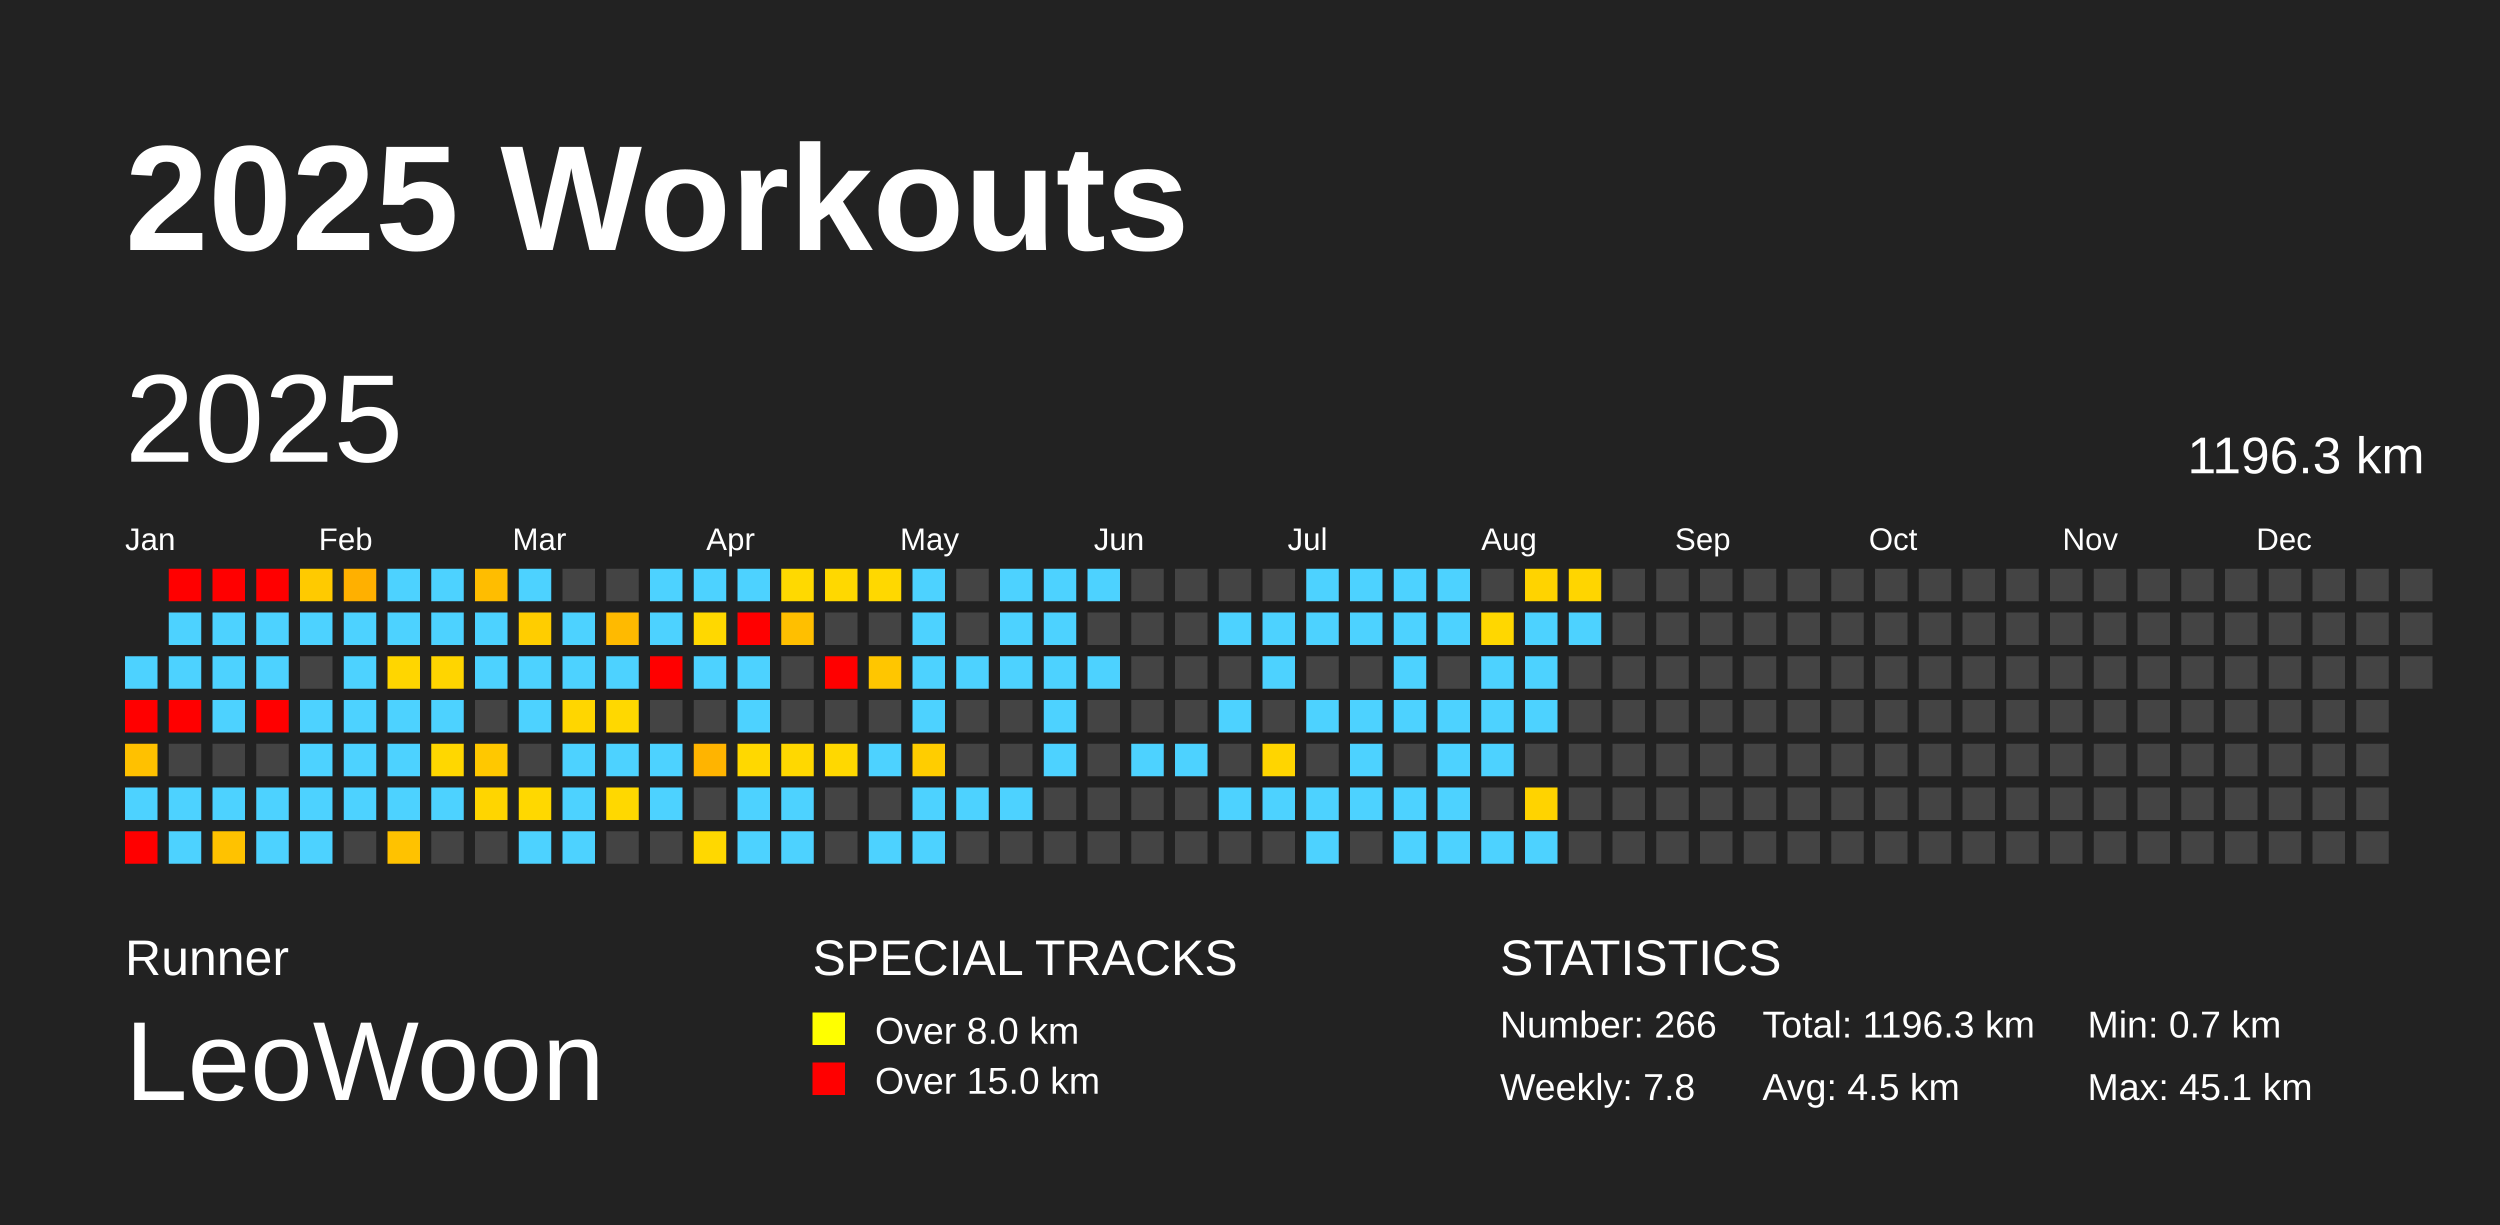
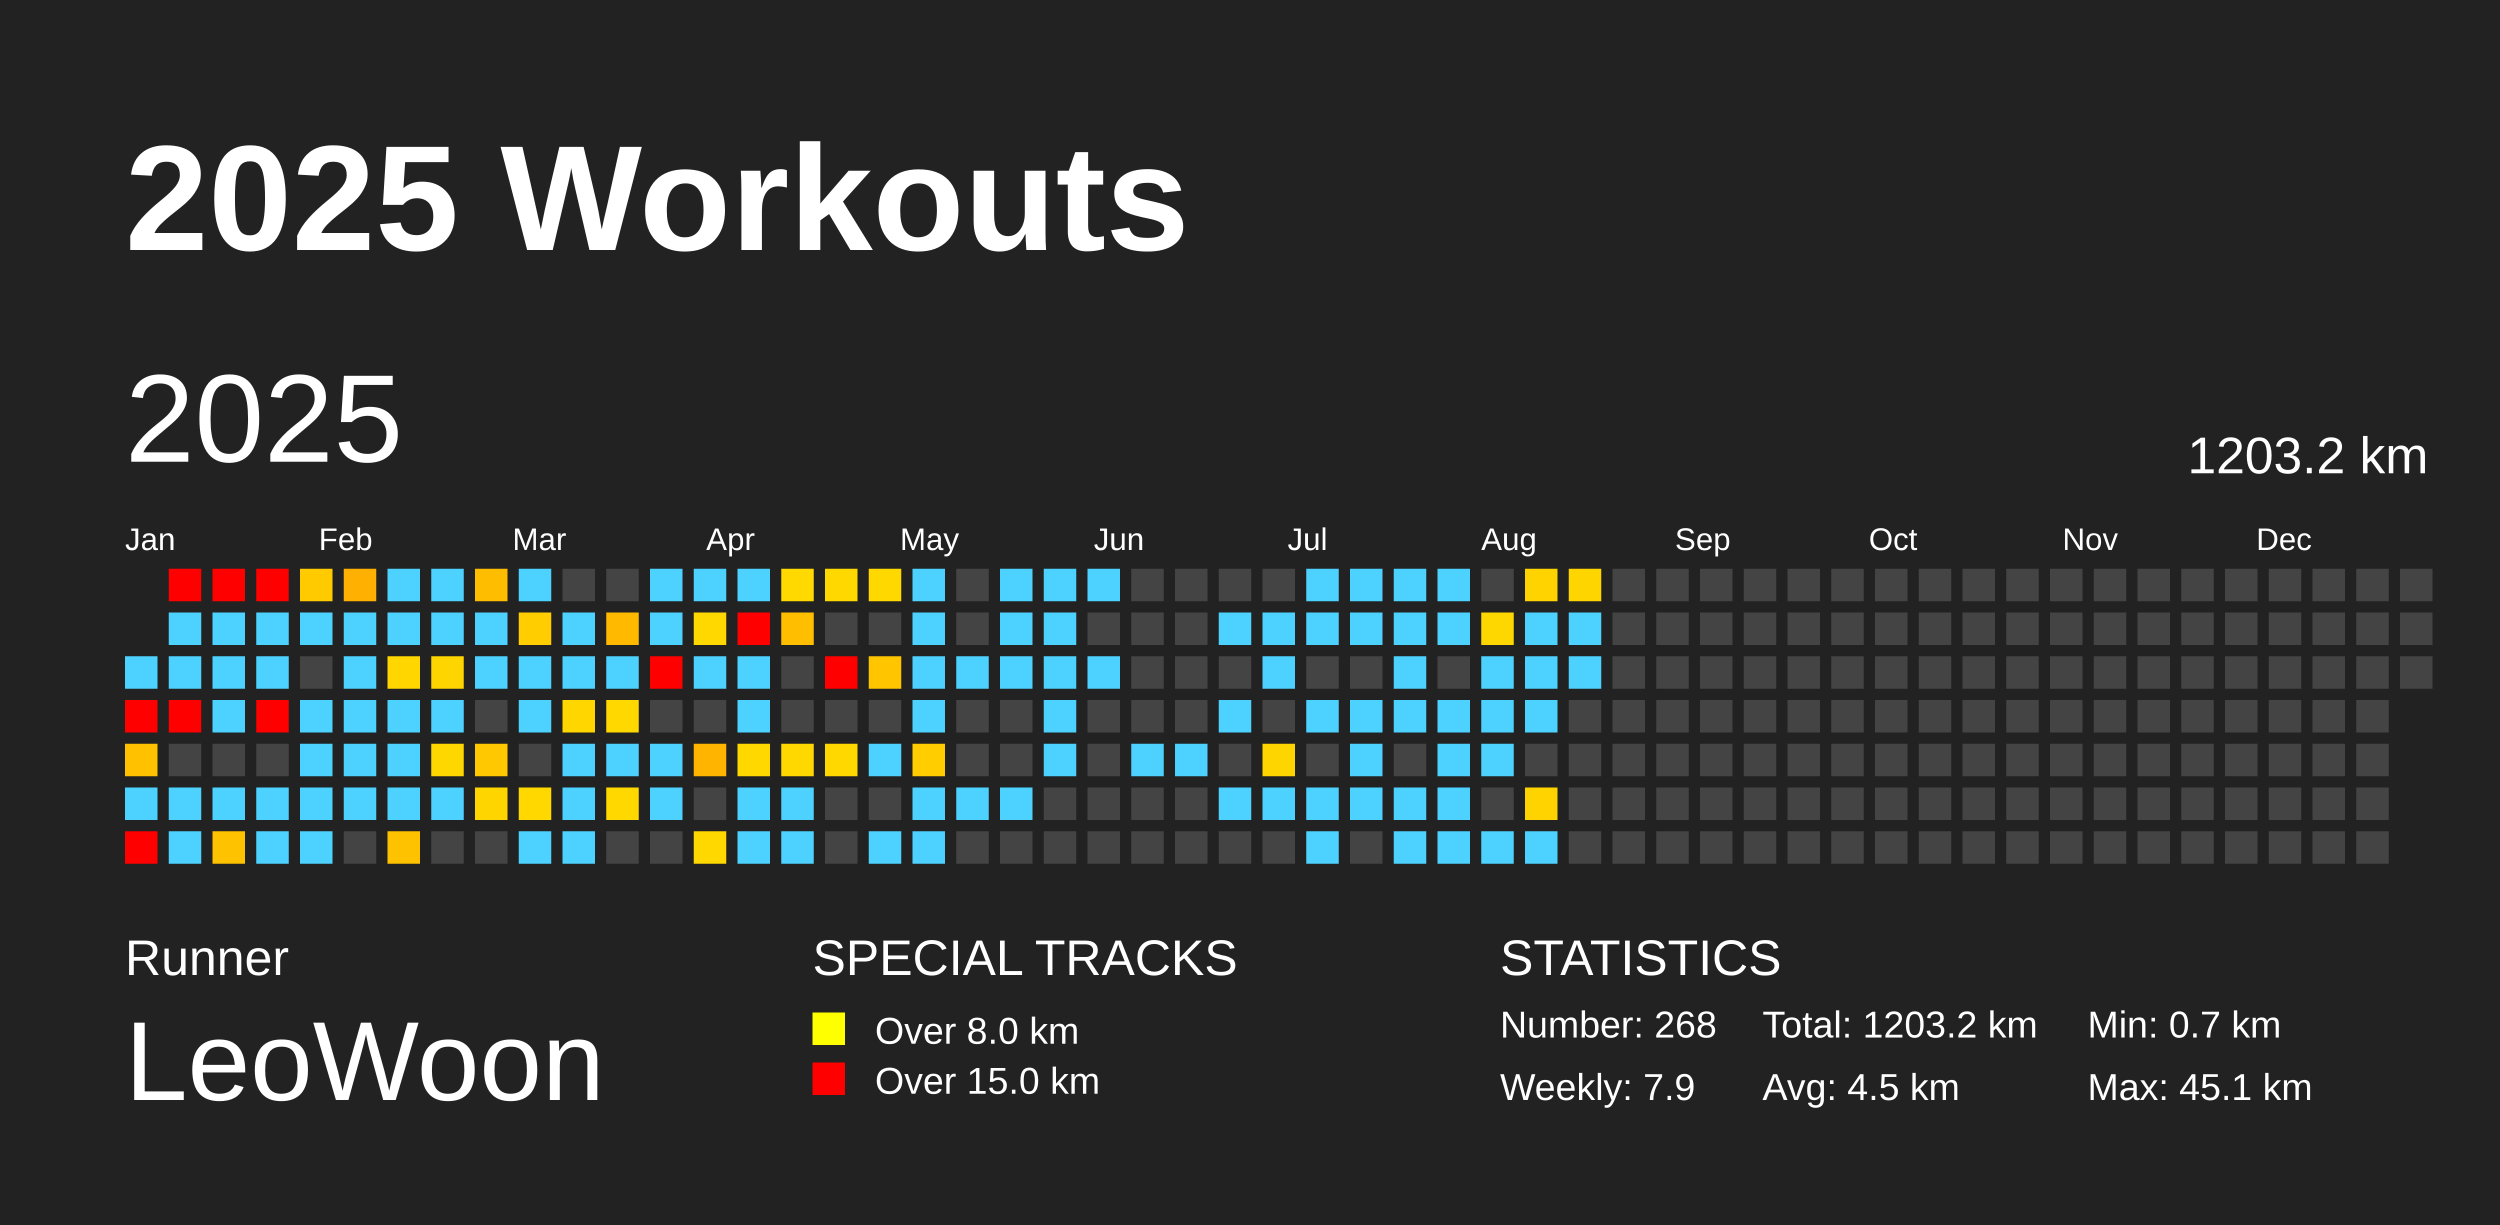
<svg xmlns="http://www.w3.org/2000/svg" baseProfile="full" height="98mm" version="1.1" viewBox="0,0,200,98" width="200mm">
  <defs />
  <rect fill="#222222" height="98" width="200" x="0" y="0" />
  <text fill="#FFFFFF" style="font-size:12px; font-family:Arial; font-weight:bold;" x="10" y="20">2025 Workouts</text>
  <text fill="#FFFFFF" style="font-size:4px; font-family:Arial" x="10" y="78">Runner</text>
  <text fill="#FFFFFF" style="font-size:9px; font-family:Arial" x="10" y="88">LeoWoon</text>
  <text fill="#FFFFFF" style="font-size:4px; font-family:Arial" x="65" y="78">SPECIAL TRACKS</text>
  <rect fill="yellow" height="2.6" width="2.6" x="65" y="81" />
  <text fill="#FFFFFF" style="font-size:3px; font-family:Arial" x="70" y="83.5">Over 8.0 km</text>
  <rect fill="red" height="2.6" width="2.6" x="65" y="85" />
  <text fill="#FFFFFF" style="font-size:3px; font-family:Arial" x="70" y="87.5">Over 15.0 km</text>
  <text fill="#FFFFFF" style="font-size:4px; font-family:Arial" x="120" y="78">STATISTICS</text>
-   <text fill="#FFFFFF" style="font-size:3px; font-family:Arial" x="120" y="83">Number: 266</text>
-   <text fill="#FFFFFF" style="font-size:3px; font-family:Arial" x="120" y="88">Weekly: 7.8</text>
-   <text fill="#FFFFFF" style="font-size:3px; font-family:Arial" x="141" y="83">Total: 1196.3 km</text>
+   <text fill="#FFFFFF" style="font-size:3px; font-family:Arial" x="120" y="83">Number: 268</text>
+   <text fill="#FFFFFF" style="font-size:3px; font-family:Arial" x="120" y="88">Weekly: 7.9</text>
+   <text fill="#FFFFFF" style="font-size:3px; font-family:Arial" x="141" y="83">Total: 1203.2 km</text>
  <text fill="#FFFFFF" style="font-size:3px; font-family:Arial" x="141" y="88">Avg: 4.5 km</text>
  <text fill="#FFFFFF" style="font-size:3px; font-family:Arial" x="167" y="83">Min: 0.7 km</text>
  <text fill="#FFFFFF" style="font-size:3px; font-family:Arial" x="167" y="88">Max: 45.1 km</text>
  <text dominant-baseline="hanging" fill="#FFFFFF" style="font-size:10.0px; font-family:Arial;" x="10" y="30">2025</text>
-   <text dominant-baseline="hanging" fill="#FFFFFF" style="font-size:4.125px; font-family:Arial;" x="175" y="35">1196.3 km</text>
+   <text dominant-baseline="hanging" fill="#FFFFFF" style="font-size:4.125px; font-family:Arial;" x="175" y="35">1203.2 km</text>
  <text fill="#FFFFFF" style="font-size:2.5px; font-family:Arial" x="10.0" y="44">Jan</text>
  <text fill="#FFFFFF" style="font-size:2.5px; font-family:Arial" x="25.5" y="44">Feb</text>
  <text fill="#FFFFFF" style="font-size:2.5px; font-family:Arial" x="41.0" y="44">Mar</text>
  <text fill="#FFFFFF" style="font-size:2.5px; font-family:Arial" x="56.5" y="44">Apr</text>
  <text fill="#FFFFFF" style="font-size:2.5px; font-family:Arial" x="72.0" y="44">May</text>
  <text fill="#FFFFFF" style="font-size:2.5px; font-family:Arial" x="87.5" y="44">Jun</text>
  <text fill="#FFFFFF" style="font-size:2.5px; font-family:Arial" x="103.0" y="44">Jul</text>
  <text fill="#FFFFFF" style="font-size:2.5px; font-family:Arial" x="118.5" y="44">Aug</text>
  <text fill="#FFFFFF" style="font-size:2.5px; font-family:Arial" x="134.0" y="44">Sep</text>
  <text fill="#FFFFFF" style="font-size:2.5px; font-family:Arial" x="149.5" y="44">Oct</text>
  <text fill="#FFFFFF" style="font-size:2.5px; font-family:Arial" x="165.0" y="44">Nov</text>
  <text fill="#FFFFFF" style="font-size:2.5px; font-family:Arial" x="180.5" y="44">Dec</text>
  <rect fill="#4dd2ff" height="2.6" width="2.6" x="10.0" y="52.5" />
  <rect fill="red" height="2.6" width="2.6" x="10.0" y="56.0" />
  <rect fill="#ffc100" height="2.6" width="2.6" x="10.0" y="59.5" />
  <rect fill="#4dd2ff" height="2.6" width="2.6" x="10.0" y="63.0" />
  <rect fill="red" height="2.6" width="2.6" x="10.0" y="66.5" />
  <rect fill="red" height="2.6" width="2.6" x="13.5" y="45.5" />
  <rect fill="#4dd2ff" height="2.6" width="2.6" x="13.5" y="49.0" />
  <rect fill="#4dd2ff" height="2.6" width="2.6" x="13.5" y="52.5" />
  <rect fill="red" height="2.6" width="2.6" x="13.5" y="56.0" />
  <rect fill="#444444" height="2.6" width="2.6" x="13.5" y="59.5" />
  <rect fill="#4dd2ff" height="2.6" width="2.6" x="13.5" y="63.0" />
  <rect fill="#4dd2ff" height="2.6" width="2.6" x="13.5" y="66.5" />
  <rect fill="red" height="2.6" width="2.6" x="17.0" y="45.5" />
  <rect fill="#4dd2ff" height="2.6" width="2.6" x="17.0" y="49.0" />
  <rect fill="#4dd2ff" height="2.6" width="2.6" x="17.0" y="52.5" />
  <rect fill="#4dd2ff" height="2.6" width="2.6" x="17.0" y="56.0" />
  <rect fill="#444444" height="2.6" width="2.6" x="17.0" y="59.5" />
  <rect fill="#4dd2ff" height="2.6" width="2.6" x="17.0" y="63.0" />
  <rect fill="#ffc200" height="2.6" width="2.6" x="17.0" y="66.5" />
  <rect fill="red" height="2.6" width="2.6" x="20.5" y="45.5" />
  <rect fill="#4dd2ff" height="2.6" width="2.6" x="20.5" y="49.0" />
  <rect fill="#4dd2ff" height="2.6" width="2.6" x="20.5" y="52.5" />
  <rect fill="red" height="2.6" width="2.6" x="20.5" y="56.0" />
  <rect fill="#444444" height="2.6" width="2.6" x="20.5" y="59.5" />
  <rect fill="#4dd2ff" height="2.6" width="2.6" x="20.5" y="63.0" />
  <rect fill="#4dd2ff" height="2.6" width="2.6" x="20.5" y="66.5" />
  <rect fill="#ffca00" height="2.6" width="2.6" x="24.0" y="45.5" />
  <rect fill="#4dd2ff" height="2.6" width="2.6" x="24.0" y="49.0" />
  <rect fill="#444444" height="2.6" width="2.6" x="24.0" y="52.5" />
  <rect fill="#4dd2ff" height="2.6" width="2.6" x="24.0" y="56.0" />
  <rect fill="#4dd2ff" height="2.6" width="2.6" x="24.0" y="59.5" />
  <rect fill="#4dd2ff" height="2.6" width="2.6" x="24.0" y="63.0" />
  <rect fill="#4dd2ff" height="2.6" width="2.6" x="24.0" y="66.5" />
  <rect fill="#ffb000" height="2.6" width="2.6" x="27.5" y="45.5" />
  <rect fill="#4dd2ff" height="2.6" width="2.6" x="27.5" y="49.0" />
  <rect fill="#4dd2ff" height="2.6" width="2.6" x="27.5" y="52.5" />
  <rect fill="#4dd2ff" height="2.6" width="2.6" x="27.5" y="56.0" />
  <rect fill="#4dd2ff" height="2.6" width="2.6" x="27.5" y="59.5" />
  <rect fill="#4dd2ff" height="2.6" width="2.6" x="27.5" y="63.0" />
  <rect fill="#444444" height="2.6" width="2.6" x="27.5" y="66.5" />
  <rect fill="#4dd2ff" height="2.6" width="2.6" x="31.0" y="45.5" />
  <rect fill="#4dd2ff" height="2.6" width="2.6" x="31.0" y="49.0" />
  <rect fill="#ffd600" height="2.6" width="2.6" x="31.0" y="52.5" />
  <rect fill="#4dd2ff" height="2.6" width="2.6" x="31.0" y="56.0" />
  <rect fill="#4dd2ff" height="2.6" width="2.6" x="31.0" y="59.5" />
  <rect fill="#4dd2ff" height="2.6" width="2.6" x="31.0" y="63.0" />
  <rect fill="#ffc200" height="2.6" width="2.6" x="31.0" y="66.5" />
  <rect fill="#4dd2ff" height="2.6" width="2.6" x="34.5" y="45.5" />
  <rect fill="#4dd2ff" height="2.6" width="2.6" x="34.5" y="49.0" />
  <rect fill="#ffd500" height="2.6" width="2.6" x="34.5" y="52.5" />
  <rect fill="#4dd2ff" height="2.6" width="2.6" x="34.5" y="56.0" />
  <rect fill="#ffd700" height="2.6" width="2.6" x="34.5" y="59.5" />
  <rect fill="#4dd2ff" height="2.6" width="2.6" x="34.5" y="63.0" />
  <rect fill="#444444" height="2.6" width="2.6" x="34.5" y="66.5" />
  <rect fill="#ffbd00" height="2.6" width="2.6" x="38.0" y="45.5" />
  <rect fill="#4dd2ff" height="2.6" width="2.6" x="38.0" y="49.0" />
  <rect fill="#4dd2ff" height="2.6" width="2.6" x="38.0" y="52.5" />
  <rect fill="#444444" height="2.6" width="2.6" x="38.0" y="56.0" />
  <rect fill="#ffc800" height="2.6" width="2.6" x="38.0" y="59.5" />
  <rect fill="#ffd500" height="2.6" width="2.6" x="38.0" y="63.0" />
  <rect fill="#444444" height="2.6" width="2.6" x="38.0" y="66.5" />
  <rect fill="#4dd2ff" height="2.6" width="2.6" x="41.5" y="45.5" />
  <rect fill="#ffcd00" height="2.6" width="2.6" x="41.5" y="49.0" />
  <rect fill="#4dd2ff" height="2.6" width="2.6" x="41.5" y="52.5" />
  <rect fill="#4dd2ff" height="2.6" width="2.6" x="41.5" y="56.0" />
  <rect fill="#444444" height="2.6" width="2.6" x="41.5" y="59.5" />
  <rect fill="#ffd800" height="2.6" width="2.6" x="41.5" y="63.0" />
  <rect fill="#4dd2ff" height="2.6" width="2.6" x="41.5" y="66.5" />
  <rect fill="#444444" height="2.6" width="2.6" x="45.0" y="45.5" />
  <rect fill="#4dd2ff" height="2.6" width="2.6" x="45.0" y="49.0" />
  <rect fill="#4dd2ff" height="2.6" width="2.6" x="45.0" y="52.5" />
  <rect fill="#ffd600" height="2.6" width="2.6" x="45.0" y="56.0" />
  <rect fill="#4dd2ff" height="2.6" width="2.6" x="45.0" y="59.5" />
  <rect fill="#4dd2ff" height="2.6" width="2.6" x="45.0" y="63.0" />
  <rect fill="#4dd2ff" height="2.6" width="2.6" x="45.0" y="66.5" />
  <rect fill="#444444" height="2.6" width="2.6" x="48.5" y="45.5" />
  <rect fill="#ffba00" height="2.6" width="2.6" x="48.5" y="49.0" />
  <rect fill="#4dd2ff" height="2.6" width="2.6" x="48.5" y="52.5" />
  <rect fill="#ffd800" height="2.6" width="2.6" x="48.5" y="56.0" />
  <rect fill="#4dd2ff" height="2.6" width="2.6" x="48.5" y="59.5" />
  <rect fill="#ffd800" height="2.6" width="2.6" x="48.5" y="63.0" />
  <rect fill="#444444" height="2.6" width="2.6" x="48.5" y="66.5" />
  <rect fill="#4dd2ff" height="2.6" width="2.6" x="52.0" y="45.5" />
  <rect fill="#4dd2ff" height="2.6" width="2.6" x="52.0" y="49.0" />
  <rect fill="red" height="2.6" width="2.6" x="52.0" y="52.5" />
  <rect fill="#444444" height="2.6" width="2.6" x="52.0" y="56.0" />
  <rect fill="#4dd2ff" height="2.6" width="2.6" x="52.0" y="59.5" />
  <rect fill="#4dd2ff" height="2.6" width="2.6" x="52.0" y="63.0" />
  <rect fill="#444444" height="2.6" width="2.6" x="52.0" y="66.5" />
  <rect fill="#4dd2ff" height="2.6" width="2.6" x="55.5" y="45.5" />
  <rect fill="#ffd800" height="2.6" width="2.6" x="55.5" y="49.0" />
  <rect fill="#4dd2ff" height="2.6" width="2.6" x="55.5" y="52.5" />
  <rect fill="#444444" height="2.6" width="2.6" x="55.5" y="56.0" />
  <rect fill="#ffb400" height="2.6" width="2.6" x="55.5" y="59.5" />
  <rect fill="#444444" height="2.6" width="2.6" x="55.5" y="63.0" />
  <rect fill="#ffd800" height="2.6" width="2.6" x="55.5" y="66.5" />
  <rect fill="#4dd2ff" height="2.6" width="2.6" x="59.0" y="45.5" />
  <rect fill="red" height="2.6" width="2.6" x="59.0" y="49.0" />
  <rect fill="#4dd2ff" height="2.6" width="2.6" x="59.0" y="52.5" />
  <rect fill="#4dd2ff" height="2.6" width="2.6" x="59.0" y="56.0" />
  <rect fill="#ffd800" height="2.6" width="2.6" x="59.0" y="59.5" />
  <rect fill="#4dd2ff" height="2.6" width="2.6" x="59.0" y="63.0" />
  <rect fill="#4dd2ff" height="2.6" width="2.6" x="59.0" y="66.5" />
  <rect fill="#ffd900" height="2.6" width="2.6" x="62.5" y="45.5" />
  <rect fill="#ffbf00" height="2.6" width="2.6" x="62.5" y="49.0" />
  <rect fill="#444444" height="2.6" width="2.6" x="62.5" y="52.5" />
  <rect fill="#444444" height="2.6" width="2.6" x="62.5" y="56.0" />
  <rect fill="#ffd800" height="2.6" width="2.6" x="62.5" y="59.5" />
  <rect fill="#4dd2ff" height="2.6" width="2.6" x="62.5" y="63.0" />
  <rect fill="#4dd2ff" height="2.6" width="2.6" x="62.5" y="66.5" />
  <rect fill="#ffd800" height="2.6" width="2.6" x="66.0" y="45.5" />
  <rect fill="#444444" height="2.6" width="2.6" x="66.0" y="49.0" />
  <rect fill="red" height="2.6" width="2.6" x="66.0" y="52.5" />
  <rect fill="#444444" height="2.6" width="2.6" x="66.0" y="56.0" />
  <rect fill="#ffd800" height="2.6" width="2.6" x="66.0" y="59.5" />
  <rect fill="#444444" height="2.6" width="2.6" x="66.0" y="63.0" />
  <rect fill="#444444" height="2.6" width="2.6" x="66.0" y="66.5" />
  <rect fill="#ffd800" height="2.6" width="2.6" x="69.5" y="45.5" />
  <rect fill="#444444" height="2.6" width="2.6" x="69.5" y="49.0" />
  <rect fill="#ffc600" height="2.6" width="2.6" x="69.5" y="52.5" />
  <rect fill="#444444" height="2.6" width="2.6" x="69.5" y="56.0" />
  <rect fill="#4dd2ff" height="2.6" width="2.6" x="69.5" y="59.5" />
  <rect fill="#444444" height="2.6" width="2.6" x="69.5" y="63.0" />
  <rect fill="#4dd2ff" height="2.6" width="2.6" x="69.5" y="66.5" />
  <rect fill="#4dd2ff" height="2.6" width="2.6" x="73.0" y="45.5" />
  <rect fill="#4dd2ff" height="2.6" width="2.6" x="73.0" y="49.0" />
  <rect fill="#4dd2ff" height="2.6" width="2.6" x="73.0" y="52.5" />
  <rect fill="#4dd2ff" height="2.6" width="2.6" x="73.0" y="56.0" />
  <rect fill="#ffcd00" height="2.6" width="2.6" x="73.0" y="59.5" />
  <rect fill="#4dd2ff" height="2.6" width="2.6" x="73.0" y="63.0" />
  <rect fill="#4dd2ff" height="2.6" width="2.6" x="73.0" y="66.5" />
  <rect fill="#444444" height="2.6" width="2.6" x="76.5" y="45.5" />
  <rect fill="#444444" height="2.6" width="2.6" x="76.5" y="49.0" />
  <rect fill="#4dd2ff" height="2.6" width="2.6" x="76.5" y="52.5" />
  <rect fill="#444444" height="2.6" width="2.6" x="76.5" y="56.0" />
  <rect fill="#444444" height="2.6" width="2.6" x="76.5" y="59.5" />
  <rect fill="#4dd2ff" height="2.6" width="2.6" x="76.5" y="63.0" />
  <rect fill="#444444" height="2.6" width="2.6" x="76.5" y="66.5" />
  <rect fill="#4dd2ff" height="2.6" width="2.6" x="80.0" y="45.5" />
  <rect fill="#4dd2ff" height="2.6" width="2.6" x="80.0" y="49.0" />
  <rect fill="#4dd2ff" height="2.6" width="2.6" x="80.0" y="52.5" />
  <rect fill="#444444" height="2.6" width="2.6" x="80.0" y="56.0" />
  <rect fill="#444444" height="2.6" width="2.6" x="80.0" y="59.5" />
  <rect fill="#4dd2ff" height="2.6" width="2.6" x="80.0" y="63.0" />
  <rect fill="#444444" height="2.6" width="2.6" x="80.0" y="66.5" />
  <rect fill="#4dd2ff" height="2.6" width="2.6" x="83.5" y="45.5" />
  <rect fill="#4dd2ff" height="2.6" width="2.6" x="83.5" y="49.0" />
  <rect fill="#4dd2ff" height="2.6" width="2.6" x="83.5" y="52.5" />
  <rect fill="#4dd2ff" height="2.6" width="2.6" x="83.5" y="56.0" />
  <rect fill="#4dd2ff" height="2.6" width="2.6" x="83.5" y="59.5" />
  <rect fill="#444444" height="2.6" width="2.6" x="83.5" y="63.0" />
  <rect fill="#444444" height="2.6" width="2.6" x="83.5" y="66.5" />
  <rect fill="#4dd2ff" height="2.6" width="2.6" x="87.0" y="45.5" />
  <rect fill="#444444" height="2.6" width="2.6" x="87.0" y="49.0" />
  <rect fill="#4dd2ff" height="2.6" width="2.6" x="87.0" y="52.5" />
  <rect fill="#444444" height="2.6" width="2.6" x="87.0" y="56.0" />
  <rect fill="#444444" height="2.6" width="2.6" x="87.0" y="59.5" />
  <rect fill="#444444" height="2.6" width="2.6" x="87.0" y="63.0" />
  <rect fill="#444444" height="2.6" width="2.6" x="87.0" y="66.5" />
  <rect fill="#444444" height="2.6" width="2.6" x="90.5" y="45.5" />
  <rect fill="#444444" height="2.6" width="2.6" x="90.5" y="49.0" />
  <rect fill="#444444" height="2.6" width="2.6" x="90.5" y="52.5" />
  <rect fill="#444444" height="2.6" width="2.6" x="90.5" y="56.0" />
  <rect fill="#4dd2ff" height="2.6" width="2.6" x="90.5" y="59.5" />
  <rect fill="#444444" height="2.6" width="2.6" x="90.5" y="63.0" />
  <rect fill="#444444" height="2.6" width="2.6" x="90.5" y="66.5" />
  <rect fill="#444444" height="2.6" width="2.6" x="94.0" y="45.5" />
  <rect fill="#444444" height="2.6" width="2.6" x="94.0" y="49.0" />
  <rect fill="#444444" height="2.6" width="2.6" x="94.0" y="52.5" />
  <rect fill="#444444" height="2.6" width="2.6" x="94.0" y="56.0" />
  <rect fill="#4dd2ff" height="2.6" width="2.6" x="94.0" y="59.5" />
  <rect fill="#444444" height="2.6" width="2.6" x="94.0" y="63.0" />
  <rect fill="#444444" height="2.6" width="2.6" x="94.0" y="66.5" />
  <rect fill="#444444" height="2.6" width="2.6" x="97.5" y="45.5" />
  <rect fill="#4dd2ff" height="2.6" width="2.6" x="97.5" y="49.0" />
  <rect fill="#444444" height="2.6" width="2.6" x="97.5" y="52.5" />
  <rect fill="#4dd2ff" height="2.6" width="2.6" x="97.5" y="56.0" />
  <rect fill="#444444" height="2.6" width="2.6" x="97.5" y="59.5" />
  <rect fill="#4dd2ff" height="2.6" width="2.6" x="97.5" y="63.0" />
  <rect fill="#444444" height="2.6" width="2.6" x="97.5" y="66.5" />
  <rect fill="#444444" height="2.6" width="2.6" x="101.0" y="45.5" />
  <rect fill="#4dd2ff" height="2.6" width="2.6" x="101.0" y="49.0" />
  <rect fill="#4dd2ff" height="2.6" width="2.6" x="101.0" y="52.5" />
  <rect fill="#444444" height="2.6" width="2.6" x="101.0" y="56.0" />
  <rect fill="#ffd500" height="2.6" width="2.6" x="101.0" y="59.5" />
  <rect fill="#4dd2ff" height="2.6" width="2.6" x="101.0" y="63.0" />
  <rect fill="#444444" height="2.6" width="2.6" x="101.0" y="66.5" />
  <rect fill="#4dd2ff" height="2.6" width="2.6" x="104.5" y="45.5" />
  <rect fill="#4dd2ff" height="2.6" width="2.6" x="104.5" y="49.0" />
  <rect fill="#444444" height="2.6" width="2.6" x="104.5" y="52.5" />
  <rect fill="#4dd2ff" height="2.6" width="2.6" x="104.5" y="56.0" />
  <rect fill="#444444" height="2.6" width="2.6" x="104.5" y="59.5" />
  <rect fill="#4dd2ff" height="2.6" width="2.6" x="104.5" y="63.0" />
  <rect fill="#4dd2ff" height="2.6" width="2.6" x="104.5" y="66.5" />
  <rect fill="#4dd2ff" height="2.6" width="2.6" x="108.0" y="45.5" />
  <rect fill="#4dd2ff" height="2.6" width="2.6" x="108.0" y="49.0" />
  <rect fill="#444444" height="2.6" width="2.6" x="108.0" y="52.5" />
  <rect fill="#4dd2ff" height="2.6" width="2.6" x="108.0" y="56.0" />
  <rect fill="#4dd2ff" height="2.6" width="2.6" x="108.0" y="59.5" />
  <rect fill="#4dd2ff" height="2.6" width="2.6" x="108.0" y="63.0" />
  <rect fill="#444444" height="2.6" width="2.6" x="108.0" y="66.5" />
  <rect fill="#4dd2ff" height="2.6" width="2.6" x="111.5" y="45.5" />
  <rect fill="#4dd2ff" height="2.6" width="2.6" x="111.5" y="49.0" />
  <rect fill="#4dd2ff" height="2.6" width="2.6" x="111.5" y="52.5" />
  <rect fill="#4dd2ff" height="2.6" width="2.6" x="111.5" y="56.0" />
  <rect fill="#444444" height="2.6" width="2.6" x="111.5" y="59.5" />
  <rect fill="#4dd2ff" height="2.6" width="2.6" x="111.5" y="63.0" />
  <rect fill="#4dd2ff" height="2.6" width="2.6" x="111.5" y="66.5" />
  <rect fill="#4dd2ff" height="2.6" width="2.6" x="115.0" y="45.5" />
  <rect fill="#4dd2ff" height="2.6" width="2.6" x="115.0" y="49.0" />
  <rect fill="#444444" height="2.6" width="2.6" x="115.0" y="52.5" />
  <rect fill="#4dd2ff" height="2.6" width="2.6" x="115.0" y="56.0" />
  <rect fill="#4dd2ff" height="2.6" width="2.6" x="115.0" y="59.5" />
  <rect fill="#4dd2ff" height="2.6" width="2.6" x="115.0" y="63.0" />
  <rect fill="#4dd2ff" height="2.6" width="2.6" x="115.0" y="66.5" />
  <rect fill="#444444" height="2.6" width="2.6" x="118.5" y="45.5" />
  <rect fill="#ffd700" height="2.6" width="2.6" x="118.5" y="49.0" />
  <rect fill="#4dd2ff" height="2.6" width="2.6" x="118.5" y="52.5" />
  <rect fill="#4dd2ff" height="2.6" width="2.6" x="118.5" y="56.0" />
  <rect fill="#4dd2ff" height="2.6" width="2.6" x="118.5" y="59.5" />
  <rect fill="#444444" height="2.6" width="2.6" x="118.5" y="63.0" />
  <rect fill="#4dd2ff" height="2.6" width="2.6" x="118.5" y="66.5" />
  <rect fill="#ffd300" height="2.6" width="2.6" x="122.0" y="45.5" />
  <rect fill="#4dd2ff" height="2.6" width="2.6" x="122.0" y="49.0" />
  <rect fill="#4dd2ff" height="2.6" width="2.6" x="122.0" y="52.5" />
  <rect fill="#4dd2ff" height="2.6" width="2.6" x="122.0" y="56.0" />
  <rect fill="#444444" height="2.6" width="2.6" x="122.0" y="59.5" />
  <rect fill="#ffd300" height="2.6" width="2.6" x="122.0" y="63.0" />
  <rect fill="#4dd2ff" height="2.6" width="2.6" x="122.0" y="66.5" />
  <rect fill="#ffd500" height="2.6" width="2.6" x="125.5" y="45.5" />
  <rect fill="#4dd2ff" height="2.6" width="2.6" x="125.5" y="49.0" />
-   <rect fill="#444444" height="2.6" width="2.6" x="125.5" y="52.5" />
+   <rect fill="#4dd2ff" height="2.6" width="2.6" x="125.5" y="52.5" />
  <rect fill="#444444" height="2.6" width="2.6" x="125.5" y="56.0" />
  <rect fill="#444444" height="2.6" width="2.6" x="125.5" y="59.5" />
  <rect fill="#444444" height="2.6" width="2.6" x="125.5" y="63.0" />
  <rect fill="#444444" height="2.6" width="2.6" x="125.5" y="66.5" />
  <rect fill="#444444" height="2.6" width="2.6" x="129.0" y="45.5" />
  <rect fill="#444444" height="2.6" width="2.6" x="129.0" y="49.0" />
  <rect fill="#444444" height="2.6" width="2.6" x="129.0" y="52.5" />
  <rect fill="#444444" height="2.6" width="2.6" x="129.0" y="56.0" />
  <rect fill="#444444" height="2.6" width="2.6" x="129.0" y="59.5" />
  <rect fill="#444444" height="2.6" width="2.6" x="129.0" y="63.0" />
  <rect fill="#444444" height="2.6" width="2.6" x="129.0" y="66.5" />
  <rect fill="#444444" height="2.6" width="2.6" x="132.5" y="45.5" />
  <rect fill="#444444" height="2.6" width="2.6" x="132.5" y="49.0" />
  <rect fill="#444444" height="2.6" width="2.6" x="132.5" y="52.5" />
  <rect fill="#444444" height="2.6" width="2.6" x="132.5" y="56.0" />
  <rect fill="#444444" height="2.6" width="2.6" x="132.5" y="59.5" />
  <rect fill="#444444" height="2.6" width="2.6" x="132.5" y="63.0" />
  <rect fill="#444444" height="2.6" width="2.6" x="132.5" y="66.5" />
  <rect fill="#444444" height="2.6" width="2.6" x="136.0" y="45.5" />
  <rect fill="#444444" height="2.6" width="2.6" x="136.0" y="49.0" />
  <rect fill="#444444" height="2.6" width="2.6" x="136.0" y="52.5" />
  <rect fill="#444444" height="2.6" width="2.6" x="136.0" y="56.0" />
  <rect fill="#444444" height="2.6" width="2.6" x="136.0" y="59.5" />
  <rect fill="#444444" height="2.6" width="2.6" x="136.0" y="63.0" />
  <rect fill="#444444" height="2.6" width="2.6" x="136.0" y="66.5" />
  <rect fill="#444444" height="2.6" width="2.6" x="139.5" y="45.5" />
  <rect fill="#444444" height="2.6" width="2.6" x="139.5" y="49.0" />
  <rect fill="#444444" height="2.6" width="2.6" x="139.5" y="52.5" />
  <rect fill="#444444" height="2.6" width="2.6" x="139.5" y="56.0" />
  <rect fill="#444444" height="2.6" width="2.6" x="139.5" y="59.5" />
  <rect fill="#444444" height="2.6" width="2.6" x="139.5" y="63.0" />
  <rect fill="#444444" height="2.6" width="2.6" x="139.5" y="66.5" />
  <rect fill="#444444" height="2.6" width="2.6" x="143.0" y="45.5" />
  <rect fill="#444444" height="2.6" width="2.6" x="143.0" y="49.0" />
  <rect fill="#444444" height="2.6" width="2.6" x="143.0" y="52.5" />
  <rect fill="#444444" height="2.6" width="2.6" x="143.0" y="56.0" />
  <rect fill="#444444" height="2.6" width="2.6" x="143.0" y="59.5" />
  <rect fill="#444444" height="2.6" width="2.6" x="143.0" y="63.0" />
  <rect fill="#444444" height="2.6" width="2.6" x="143.0" y="66.5" />
  <rect fill="#444444" height="2.6" width="2.6" x="146.5" y="45.5" />
  <rect fill="#444444" height="2.6" width="2.6" x="146.5" y="49.0" />
  <rect fill="#444444" height="2.6" width="2.6" x="146.5" y="52.5" />
  <rect fill="#444444" height="2.6" width="2.6" x="146.5" y="56.0" />
  <rect fill="#444444" height="2.6" width="2.6" x="146.5" y="59.5" />
  <rect fill="#444444" height="2.6" width="2.6" x="146.5" y="63.0" />
  <rect fill="#444444" height="2.6" width="2.6" x="146.5" y="66.5" />
  <rect fill="#444444" height="2.6" width="2.6" x="150.0" y="45.5" />
  <rect fill="#444444" height="2.6" width="2.6" x="150.0" y="49.0" />
  <rect fill="#444444" height="2.6" width="2.6" x="150.0" y="52.5" />
  <rect fill="#444444" height="2.6" width="2.6" x="150.0" y="56.0" />
  <rect fill="#444444" height="2.6" width="2.6" x="150.0" y="59.5" />
  <rect fill="#444444" height="2.6" width="2.6" x="150.0" y="63.0" />
  <rect fill="#444444" height="2.6" width="2.6" x="150.0" y="66.5" />
  <rect fill="#444444" height="2.6" width="2.6" x="153.5" y="45.5" />
  <rect fill="#444444" height="2.6" width="2.6" x="153.5" y="49.0" />
  <rect fill="#444444" height="2.6" width="2.6" x="153.5" y="52.5" />
  <rect fill="#444444" height="2.6" width="2.6" x="153.5" y="56.0" />
  <rect fill="#444444" height="2.6" width="2.6" x="153.5" y="59.5" />
  <rect fill="#444444" height="2.6" width="2.6" x="153.5" y="63.0" />
  <rect fill="#444444" height="2.6" width="2.6" x="153.5" y="66.5" />
  <rect fill="#444444" height="2.6" width="2.6" x="157.0" y="45.5" />
  <rect fill="#444444" height="2.6" width="2.6" x="157.0" y="49.0" />
  <rect fill="#444444" height="2.6" width="2.6" x="157.0" y="52.5" />
  <rect fill="#444444" height="2.6" width="2.6" x="157.0" y="56.0" />
  <rect fill="#444444" height="2.6" width="2.6" x="157.0" y="59.5" />
  <rect fill="#444444" height="2.6" width="2.6" x="157.0" y="63.0" />
  <rect fill="#444444" height="2.6" width="2.6" x="157.0" y="66.5" />
  <rect fill="#444444" height="2.6" width="2.6" x="160.5" y="45.5" />
  <rect fill="#444444" height="2.6" width="2.6" x="160.5" y="49.0" />
  <rect fill="#444444" height="2.6" width="2.6" x="160.5" y="52.5" />
  <rect fill="#444444" height="2.6" width="2.6" x="160.5" y="56.0" />
  <rect fill="#444444" height="2.6" width="2.6" x="160.5" y="59.5" />
  <rect fill="#444444" height="2.6" width="2.6" x="160.5" y="63.0" />
  <rect fill="#444444" height="2.6" width="2.6" x="160.5" y="66.5" />
  <rect fill="#444444" height="2.6" width="2.6" x="164.0" y="45.5" />
  <rect fill="#444444" height="2.6" width="2.6" x="164.0" y="49.0" />
  <rect fill="#444444" height="2.6" width="2.6" x="164.0" y="52.5" />
  <rect fill="#444444" height="2.6" width="2.6" x="164.0" y="56.0" />
  <rect fill="#444444" height="2.6" width="2.6" x="164.0" y="59.5" />
  <rect fill="#444444" height="2.6" width="2.6" x="164.0" y="63.0" />
  <rect fill="#444444" height="2.6" width="2.6" x="164.0" y="66.5" />
  <rect fill="#444444" height="2.6" width="2.6" x="167.5" y="45.5" />
  <rect fill="#444444" height="2.6" width="2.6" x="167.5" y="49.0" />
  <rect fill="#444444" height="2.6" width="2.6" x="167.5" y="52.5" />
  <rect fill="#444444" height="2.6" width="2.6" x="167.5" y="56.0" />
  <rect fill="#444444" height="2.6" width="2.6" x="167.5" y="59.5" />
  <rect fill="#444444" height="2.6" width="2.6" x="167.5" y="63.0" />
  <rect fill="#444444" height="2.6" width="2.6" x="167.5" y="66.5" />
  <rect fill="#444444" height="2.6" width="2.6" x="171.0" y="45.5" />
  <rect fill="#444444" height="2.6" width="2.6" x="171.0" y="49.0" />
  <rect fill="#444444" height="2.6" width="2.6" x="171.0" y="52.5" />
  <rect fill="#444444" height="2.6" width="2.6" x="171.0" y="56.0" />
  <rect fill="#444444" height="2.6" width="2.6" x="171.0" y="59.5" />
  <rect fill="#444444" height="2.6" width="2.6" x="171.0" y="63.0" />
  <rect fill="#444444" height="2.6" width="2.6" x="171.0" y="66.5" />
  <rect fill="#444444" height="2.6" width="2.6" x="174.5" y="45.5" />
  <rect fill="#444444" height="2.6" width="2.6" x="174.5" y="49.0" />
  <rect fill="#444444" height="2.6" width="2.6" x="174.5" y="52.5" />
  <rect fill="#444444" height="2.6" width="2.6" x="174.5" y="56.0" />
  <rect fill="#444444" height="2.6" width="2.6" x="174.5" y="59.5" />
  <rect fill="#444444" height="2.6" width="2.6" x="174.5" y="63.0" />
  <rect fill="#444444" height="2.6" width="2.6" x="174.5" y="66.5" />
  <rect fill="#444444" height="2.6" width="2.6" x="178.0" y="45.5" />
  <rect fill="#444444" height="2.6" width="2.6" x="178.0" y="49.0" />
  <rect fill="#444444" height="2.6" width="2.6" x="178.0" y="52.5" />
  <rect fill="#444444" height="2.6" width="2.6" x="178.0" y="56.0" />
  <rect fill="#444444" height="2.6" width="2.6" x="178.0" y="59.5" />
  <rect fill="#444444" height="2.6" width="2.6" x="178.0" y="63.0" />
  <rect fill="#444444" height="2.6" width="2.6" x="178.0" y="66.5" />
  <rect fill="#444444" height="2.6" width="2.6" x="181.5" y="45.5" />
  <rect fill="#444444" height="2.6" width="2.6" x="181.5" y="49.0" />
  <rect fill="#444444" height="2.6" width="2.6" x="181.5" y="52.5" />
  <rect fill="#444444" height="2.6" width="2.6" x="181.5" y="56.0" />
  <rect fill="#444444" height="2.6" width="2.6" x="181.5" y="59.5" />
  <rect fill="#444444" height="2.6" width="2.6" x="181.5" y="63.0" />
  <rect fill="#444444" height="2.6" width="2.6" x="181.5" y="66.5" />
  <rect fill="#444444" height="2.6" width="2.6" x="185.0" y="45.5" />
  <rect fill="#444444" height="2.6" width="2.6" x="185.0" y="49.0" />
  <rect fill="#444444" height="2.6" width="2.6" x="185.0" y="52.5" />
  <rect fill="#444444" height="2.6" width="2.6" x="185.0" y="56.0" />
  <rect fill="#444444" height="2.6" width="2.6" x="185.0" y="59.5" />
  <rect fill="#444444" height="2.6" width="2.6" x="185.0" y="63.0" />
  <rect fill="#444444" height="2.6" width="2.6" x="185.0" y="66.5" />
  <rect fill="#444444" height="2.6" width="2.6" x="188.5" y="45.5" />
  <rect fill="#444444" height="2.6" width="2.6" x="188.5" y="49.0" />
  <rect fill="#444444" height="2.6" width="2.6" x="188.5" y="52.5" />
  <rect fill="#444444" height="2.6" width="2.6" x="188.5" y="56.0" />
  <rect fill="#444444" height="2.6" width="2.6" x="188.5" y="59.5" />
  <rect fill="#444444" height="2.6" width="2.6" x="188.5" y="63.0" />
  <rect fill="#444444" height="2.6" width="2.6" x="188.5" y="66.5" />
  <rect fill="#444444" height="2.6" width="2.6" x="192.0" y="45.5" />
  <rect fill="#444444" height="2.6" width="2.6" x="192.0" y="49.0" />
  <rect fill="#444444" height="2.6" width="2.6" x="192.0" y="52.5" />
</svg>
